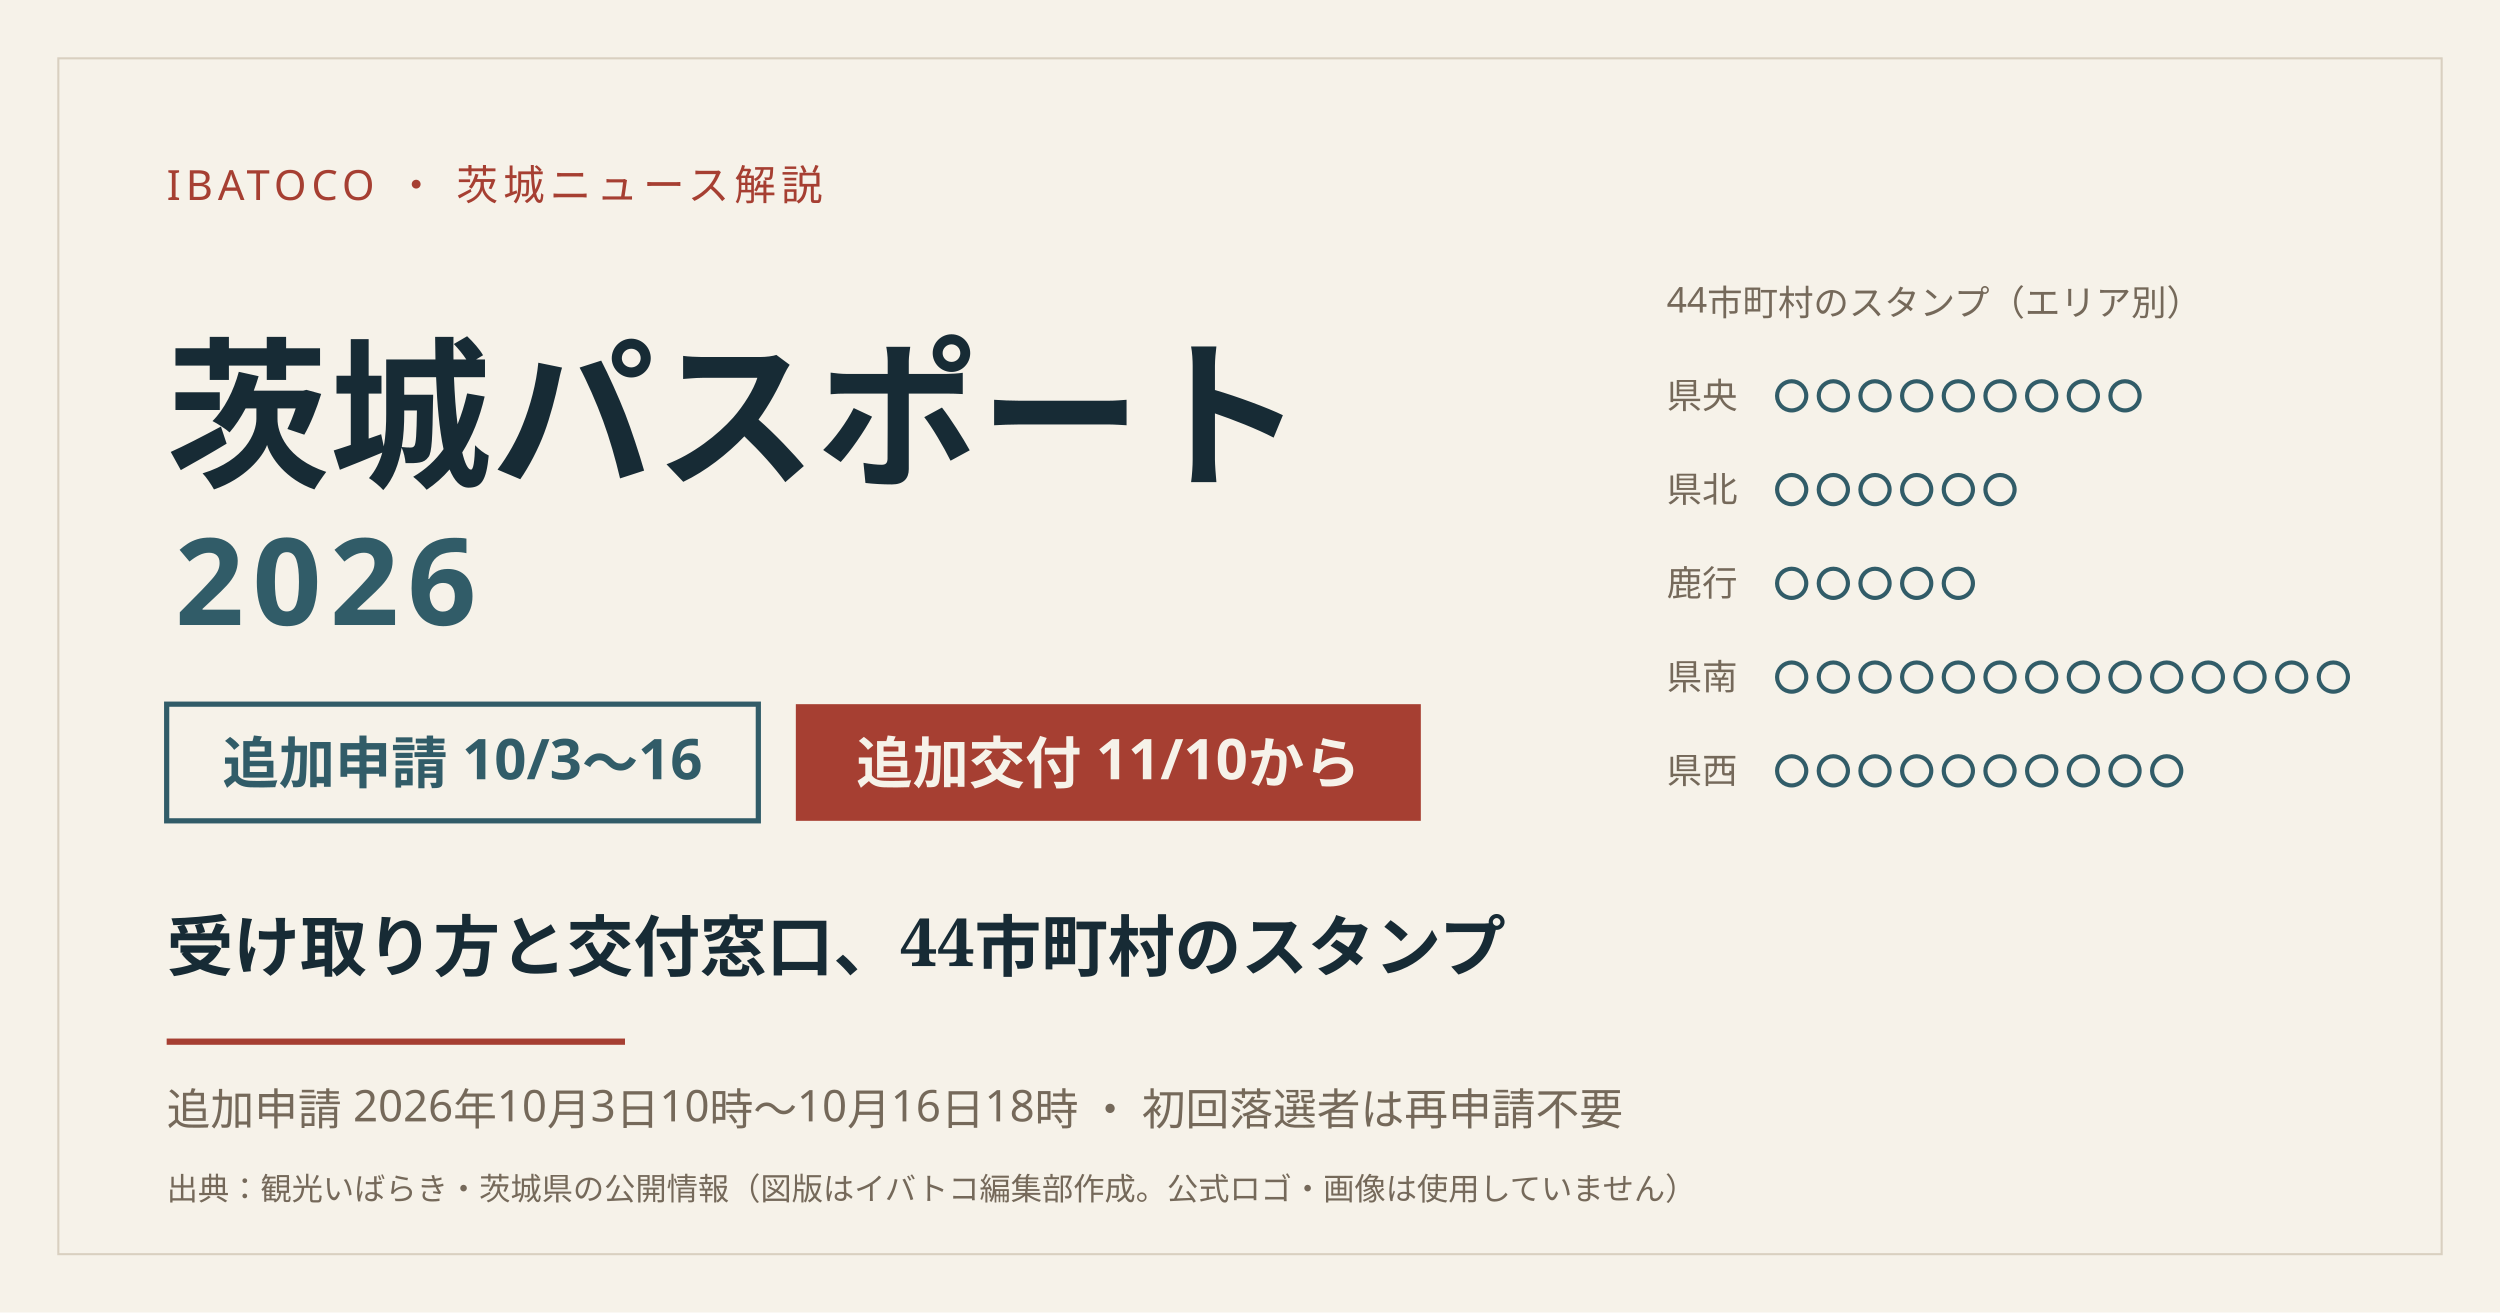
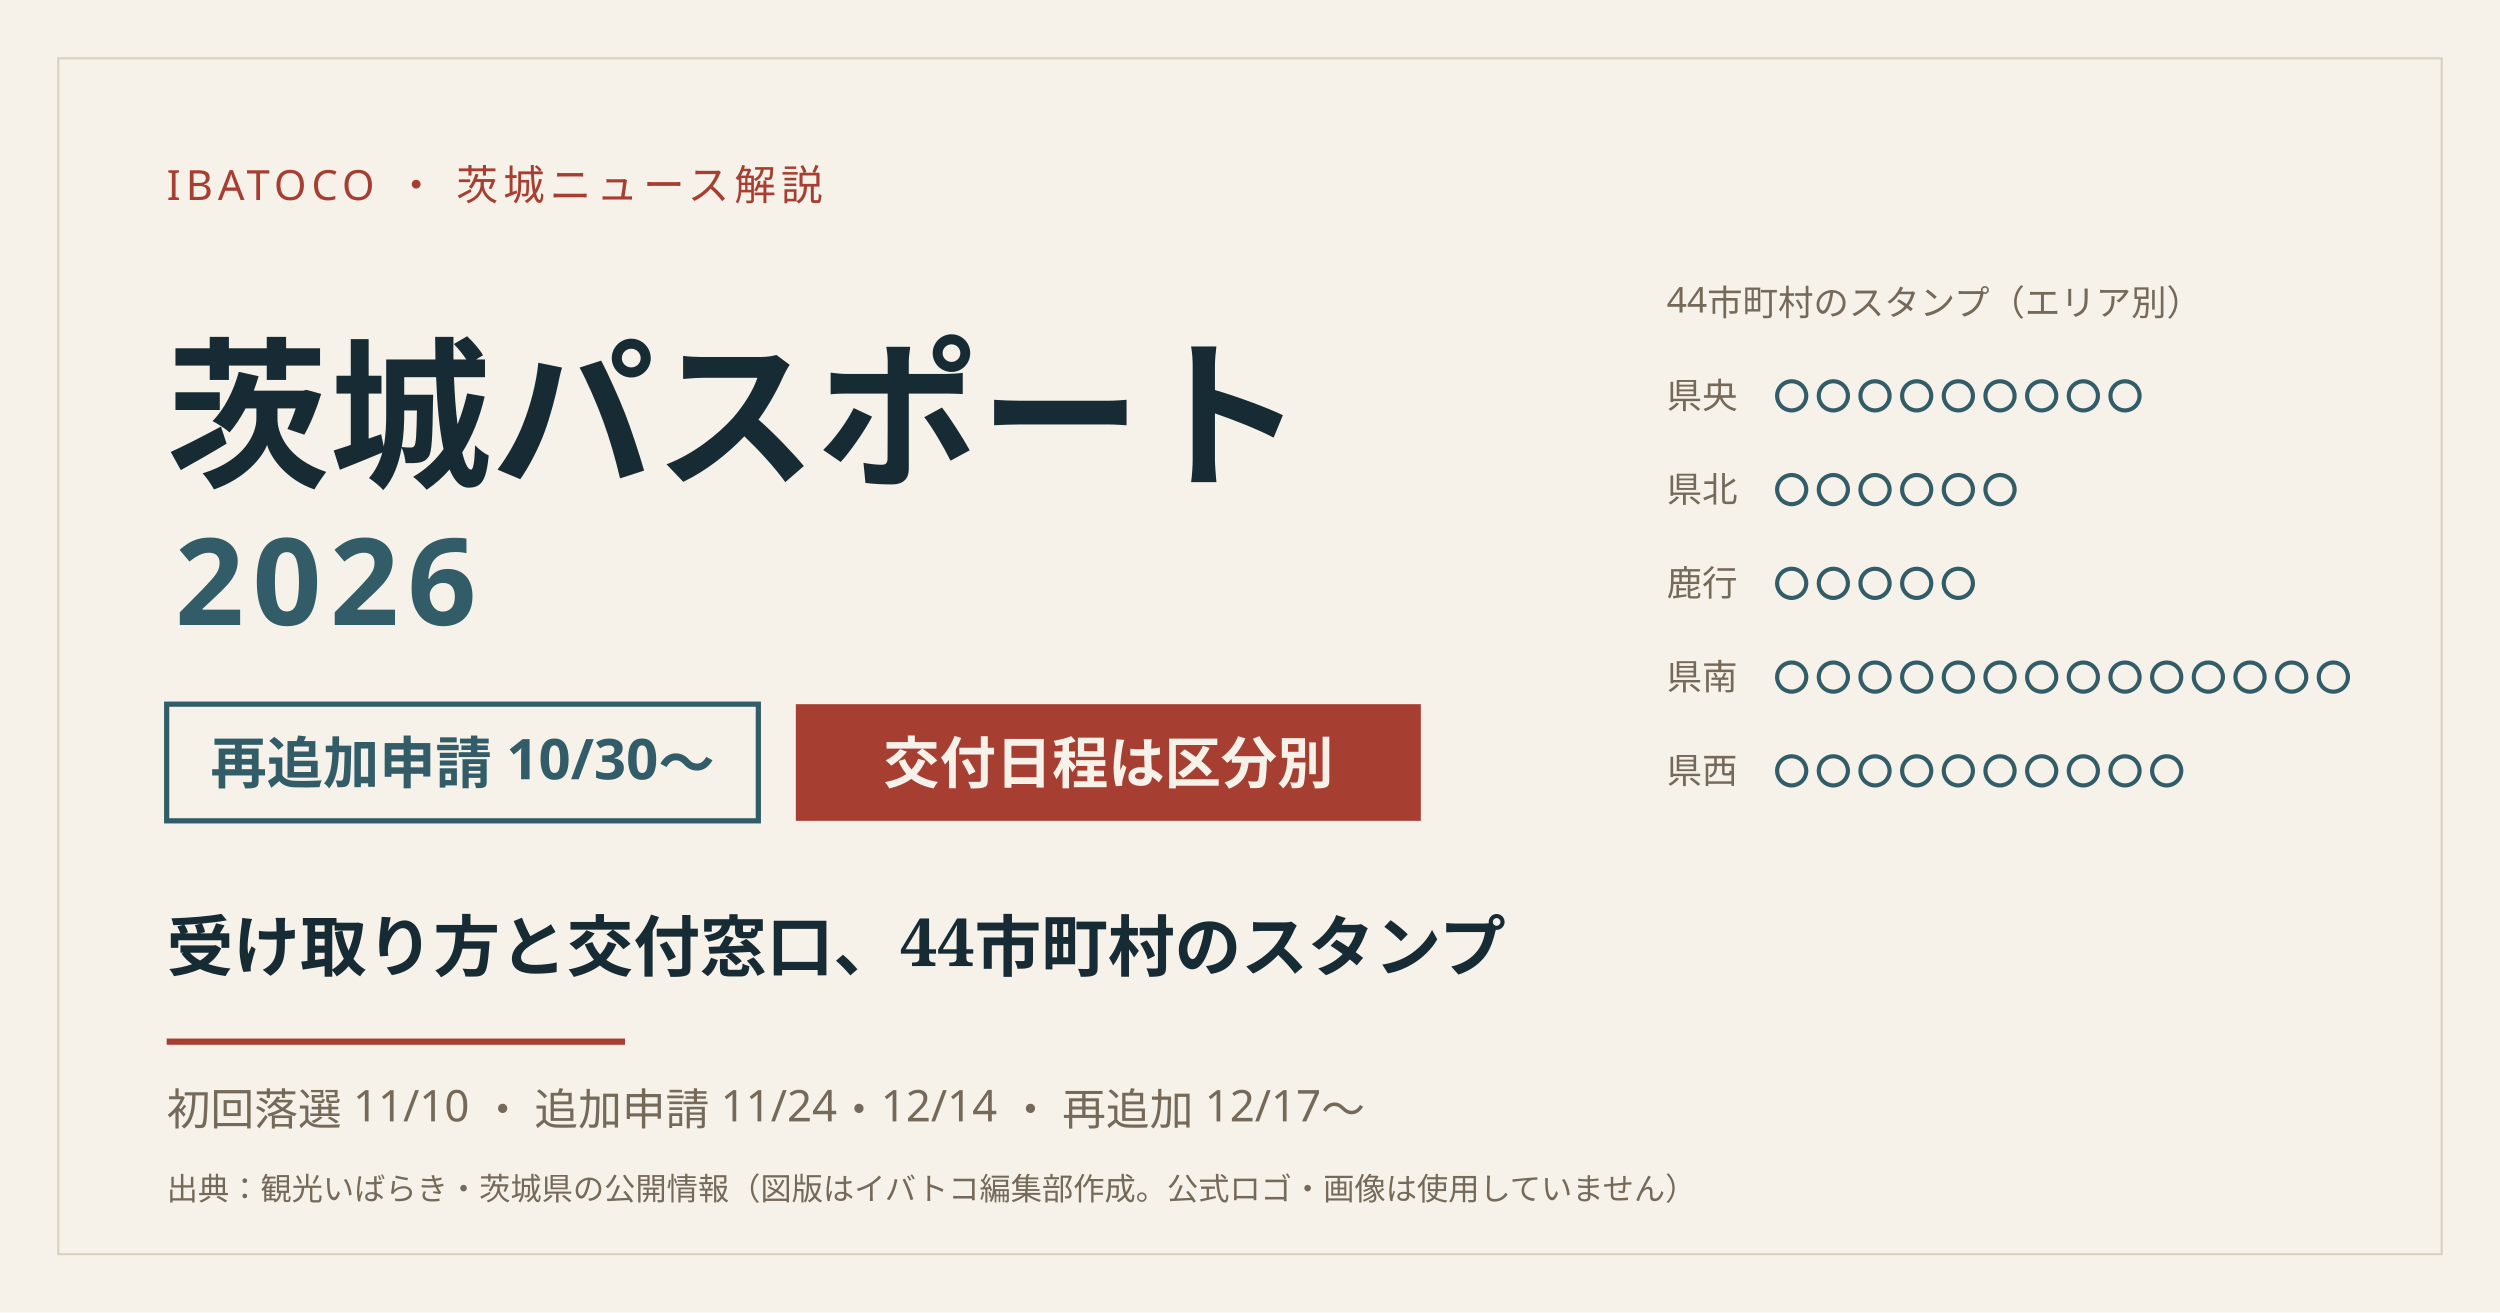
- <svg xmlns="http://www.w3.org/2000/svg" width="1200" height="630" viewBox="0 0 1200 630" role="img" aria-label="茨城パスポート 2026。追加申請は10月3日から16日、追加交付は11月10日から。44市町村のスタンプを示すイバトコ作成の図版">
+ <svg xmlns="http://www.w3.org/2000/svg" width="1200" height="630" viewBox="0 0 1200 630" role="img" aria-label="茨城パスポート 2026。申請区分別の交付日程と再追加申請。44市町村のスタンプを示すイバトコ作成の図版">
  <rect width="1200" height="630" fill="#f6f2e9" />
  <rect x="28" y="28" width="1144" height="574" fill="none" stroke="#d9d0c0" stroke-width="1" />
  <text x="80" y="96" font-family="'Source Sans 3', sans-serif" font-size="20" letter-spacing="2.4" fill="#a63f32">IBATOCO ・ 茨城ニュース解説</text>
  <text x="80" y="228" font-family="'Shippori Mincho', serif" font-size="78" font-weight="700" fill="#172b35">茨城パスポート</text>
  <text x="84" y="300" font-family="'Source Sans 3', sans-serif" font-size="58" font-weight="700" letter-spacing="4" fill="#315c68">2026</text>
  <rect x="80" y="338" width="284" height="56" fill="none" stroke="#315c68" stroke-width="2.5" />
-   <text x="222" y="376" text-anchor="middle" font-family="'Source Sans 3', sans-serif" font-size="27" font-weight="700" fill="#315c68">追加申請 10/3〜16</text>
+   <text x="222" y="376" text-anchor="middle" font-family="'Source Sans 3', sans-serif" font-size="27" font-weight="700" fill="#315c68">再追加申請 10/30〜</text>
  <rect x="382" y="338" width="300" height="56" fill="#a63f32" />
-   <text x="532" y="376" text-anchor="middle" font-family="'Source Sans 3', sans-serif" font-size="27" font-weight="700" fill="#f6f2e9">追加交付 11/10から</text>
+   <text x="532" y="376" text-anchor="middle" font-family="'Source Sans 3', sans-serif" font-size="27" font-weight="700" fill="#f6f2e9">交付日程は区分別</text>
  <text x="80" y="466" font-family="'Shippori Mincho', serif" font-size="32" font-weight="700" fill="#172b35">受け取り方と交付窓口、44市町村のスタンプ</text>
  <g font-family="'Source Sans 3', sans-serif" font-size="17" fill="#75695a">
    <text x="800" y="150">44市町村のスタンプ（エリア別）</text>
    <text x="800" y="196">県央</text>
    <text x="800" y="241">県北</text>
    <text x="800" y="286">鹿行</text>
    <text x="800" y="331">県南</text>
    <text x="800" y="376">県西</text>
  </g>
  <g fill="#f6f2e9" stroke="#315c68" stroke-width="2">
    <circle cx="860" cy="190" r="7" />
    <circle cx="880" cy="190" r="7" />
    <circle cx="900" cy="190" r="7" />
    <circle cx="920" cy="190" r="7" />
    <circle cx="940" cy="190" r="7" />
    <circle cx="960" cy="190" r="7" />
    <circle cx="980" cy="190" r="7" />
    <circle cx="1000" cy="190" r="7" />
    <circle cx="1020" cy="190" r="7" />
    <circle cx="860" cy="235" r="7" />
    <circle cx="880" cy="235" r="7" />
    <circle cx="900" cy="235" r="7" />
    <circle cx="920" cy="235" r="7" />
    <circle cx="940" cy="235" r="7" />
    <circle cx="960" cy="235" r="7" />
    <circle cx="860" cy="280" r="7" />
    <circle cx="880" cy="280" r="7" />
    <circle cx="900" cy="280" r="7" />
    <circle cx="920" cy="280" r="7" />
    <circle cx="940" cy="280" r="7" />
    <circle cx="860" cy="325" r="7" />
    <circle cx="880" cy="325" r="7" />
    <circle cx="900" cy="325" r="7" />
    <circle cx="920" cy="325" r="7" />
    <circle cx="940" cy="325" r="7" />
    <circle cx="960" cy="325" r="7" />
    <circle cx="980" cy="325" r="7" />
    <circle cx="1000" cy="325" r="7" />
    <circle cx="1020" cy="325" r="7" />
    <circle cx="1040" cy="325" r="7" />
    <circle cx="1060" cy="325" r="7" />
    <circle cx="1080" cy="325" r="7" />
    <circle cx="1100" cy="325" r="7" />
    <circle cx="1120" cy="325" r="7" />
    <circle cx="860" cy="370" r="7" />
    <circle cx="880" cy="370" r="7" />
    <circle cx="900" cy="370" r="7" />
    <circle cx="920" cy="370" r="7" />
    <circle cx="940" cy="370" r="7" />
    <circle cx="960" cy="370" r="7" />
    <circle cx="980" cy="370" r="7" />
    <circle cx="1000" cy="370" r="7" />
    <circle cx="1020" cy="370" r="7" />
    <circle cx="1040" cy="370" r="7" />
  </g>
  <line x1="80" y1="500" x2="300" y2="500" stroke="#a63f32" stroke-width="3" />
-   <text x="80" y="540" font-family="'Source Sans 3', sans-serif" font-size="21" fill="#75695a">追加申請 2026年10月3日10時〜10月16日18時 ・ 初回落選者は再申請不要</text>
+   <text x="80" y="540" font-family="'Source Sans 3', sans-serif" font-size="21" fill="#75695a">初回落選 11/10 ・ 追加申請 11/24・12/14 ・ 再追加 12/17〜</text>
  <text x="80" y="576" font-family="'Source Sans 3', sans-serif" font-size="15" fill="#75695a">出典：観光いばらき・茨城県の公開情報（図版はイバトコ編集部作成。公式ロゴ・画像は使用していません）</text>
</svg>
